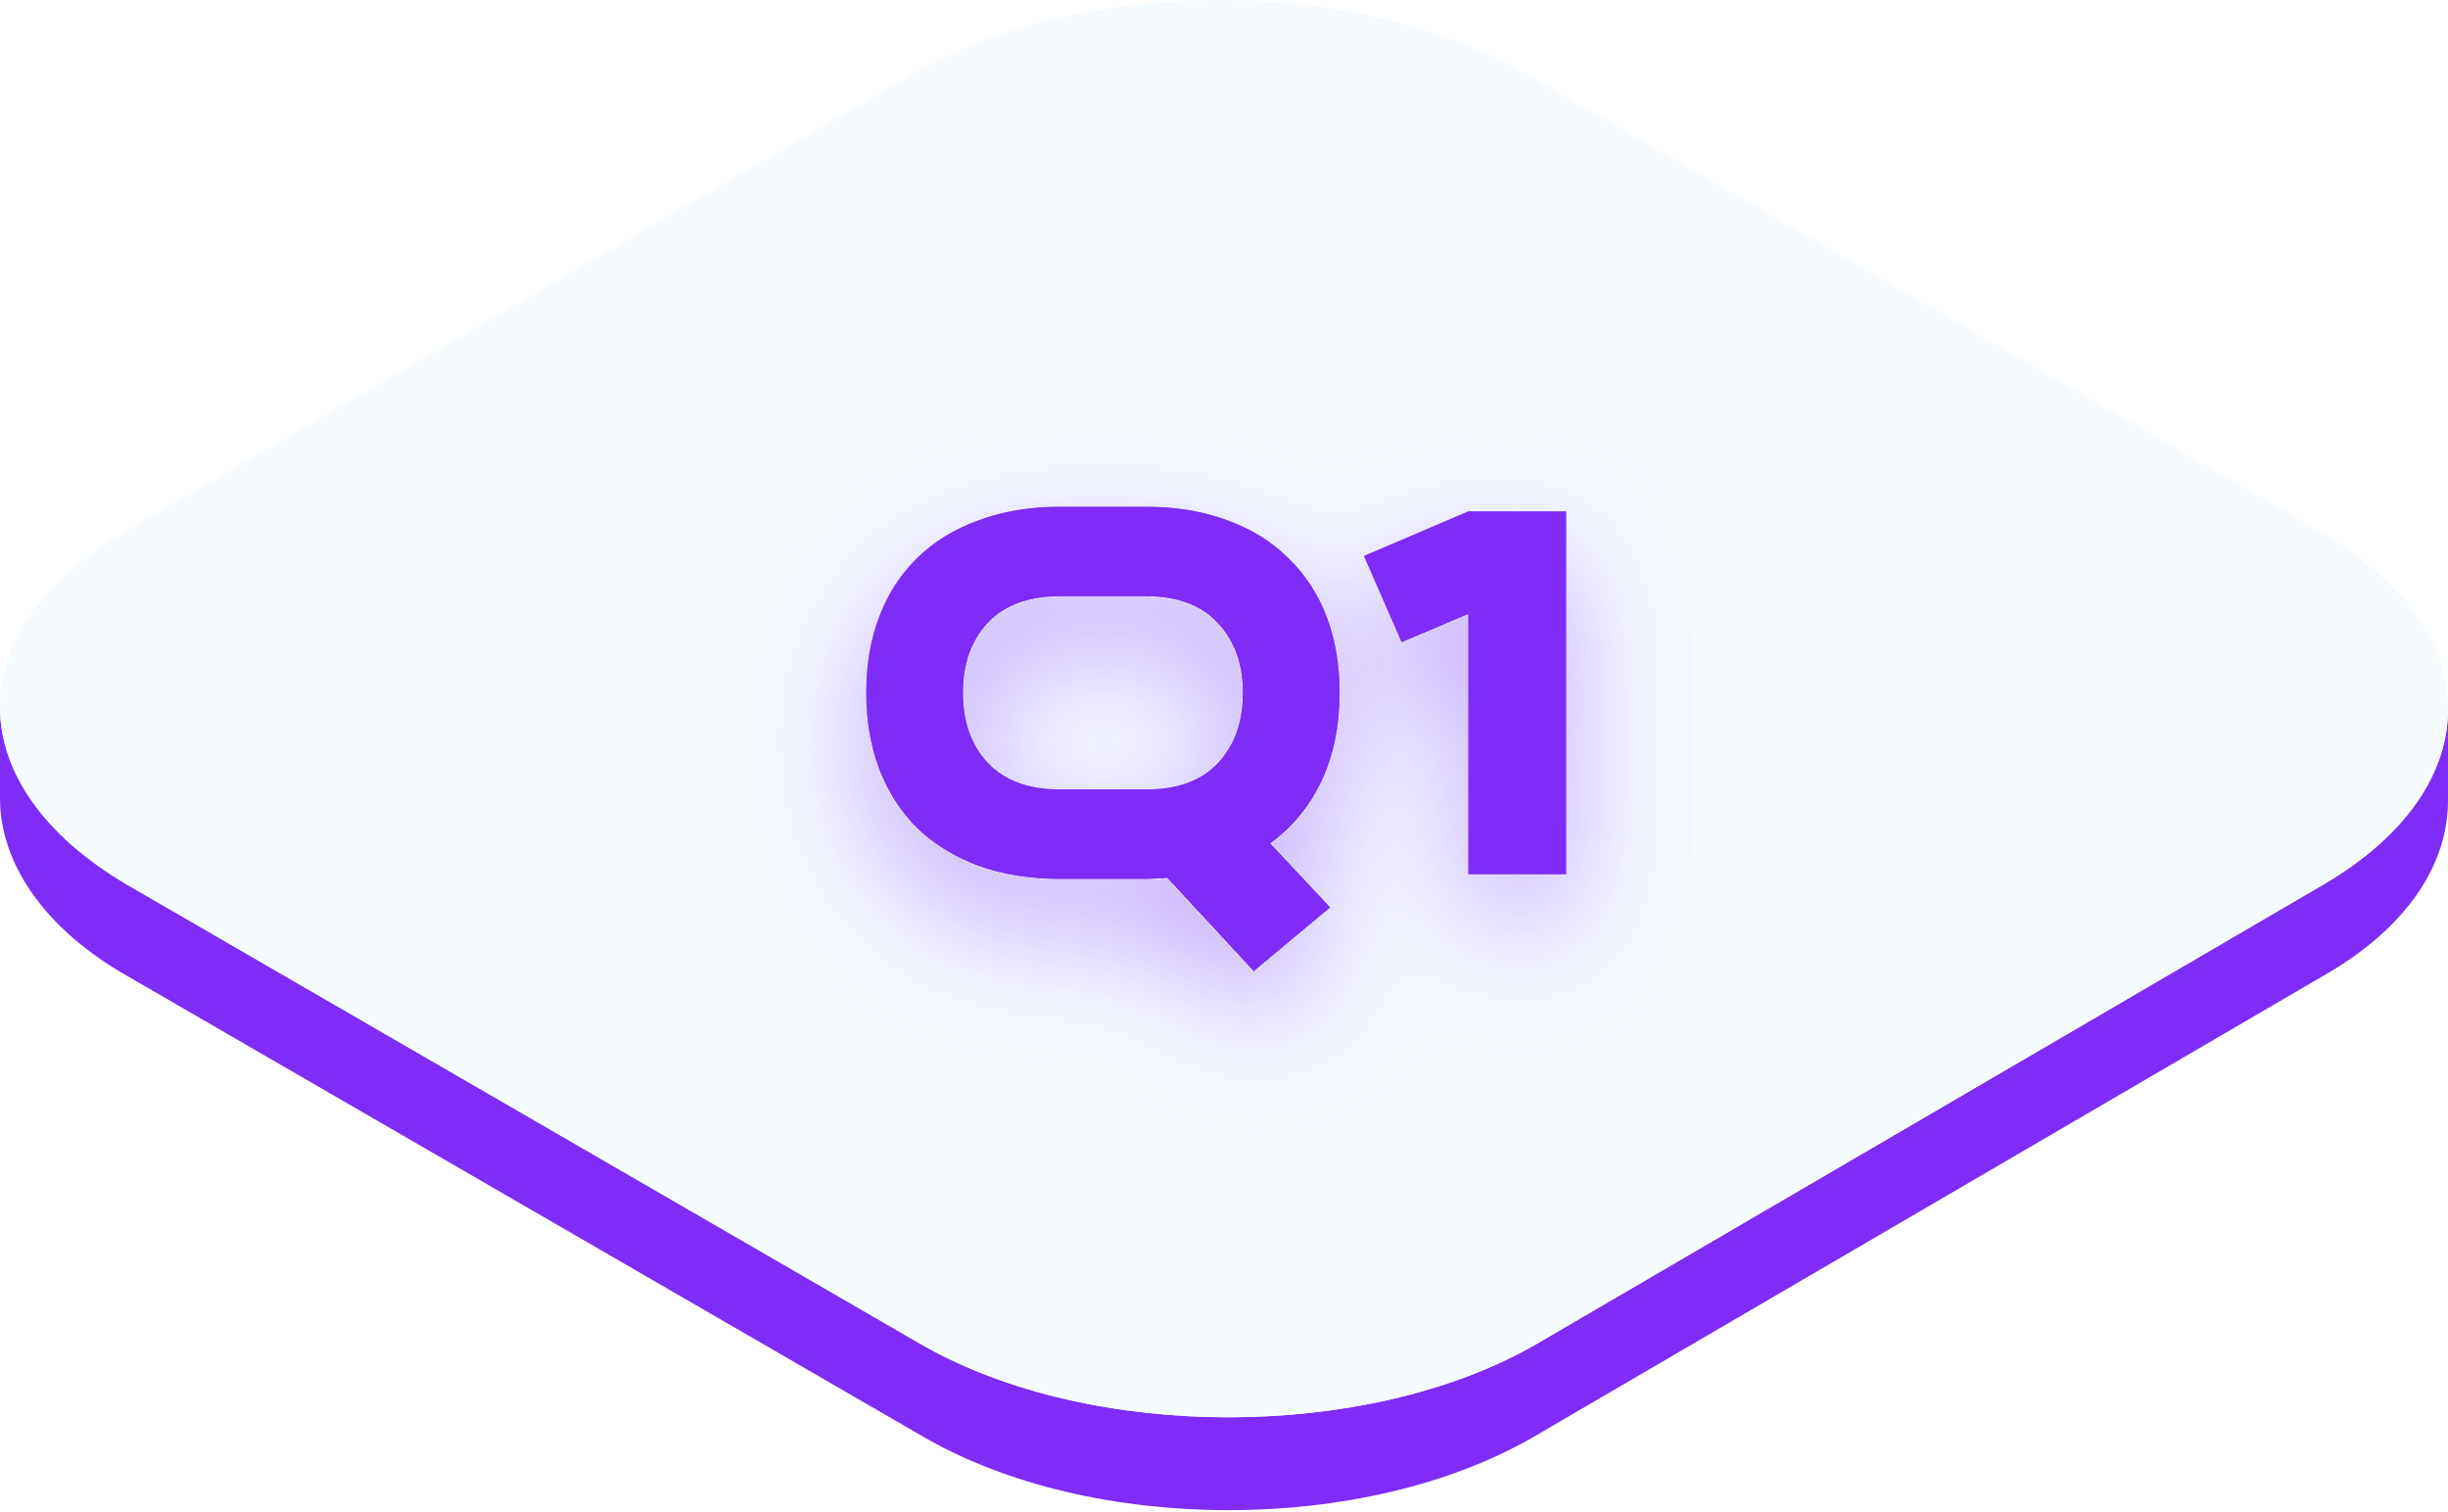
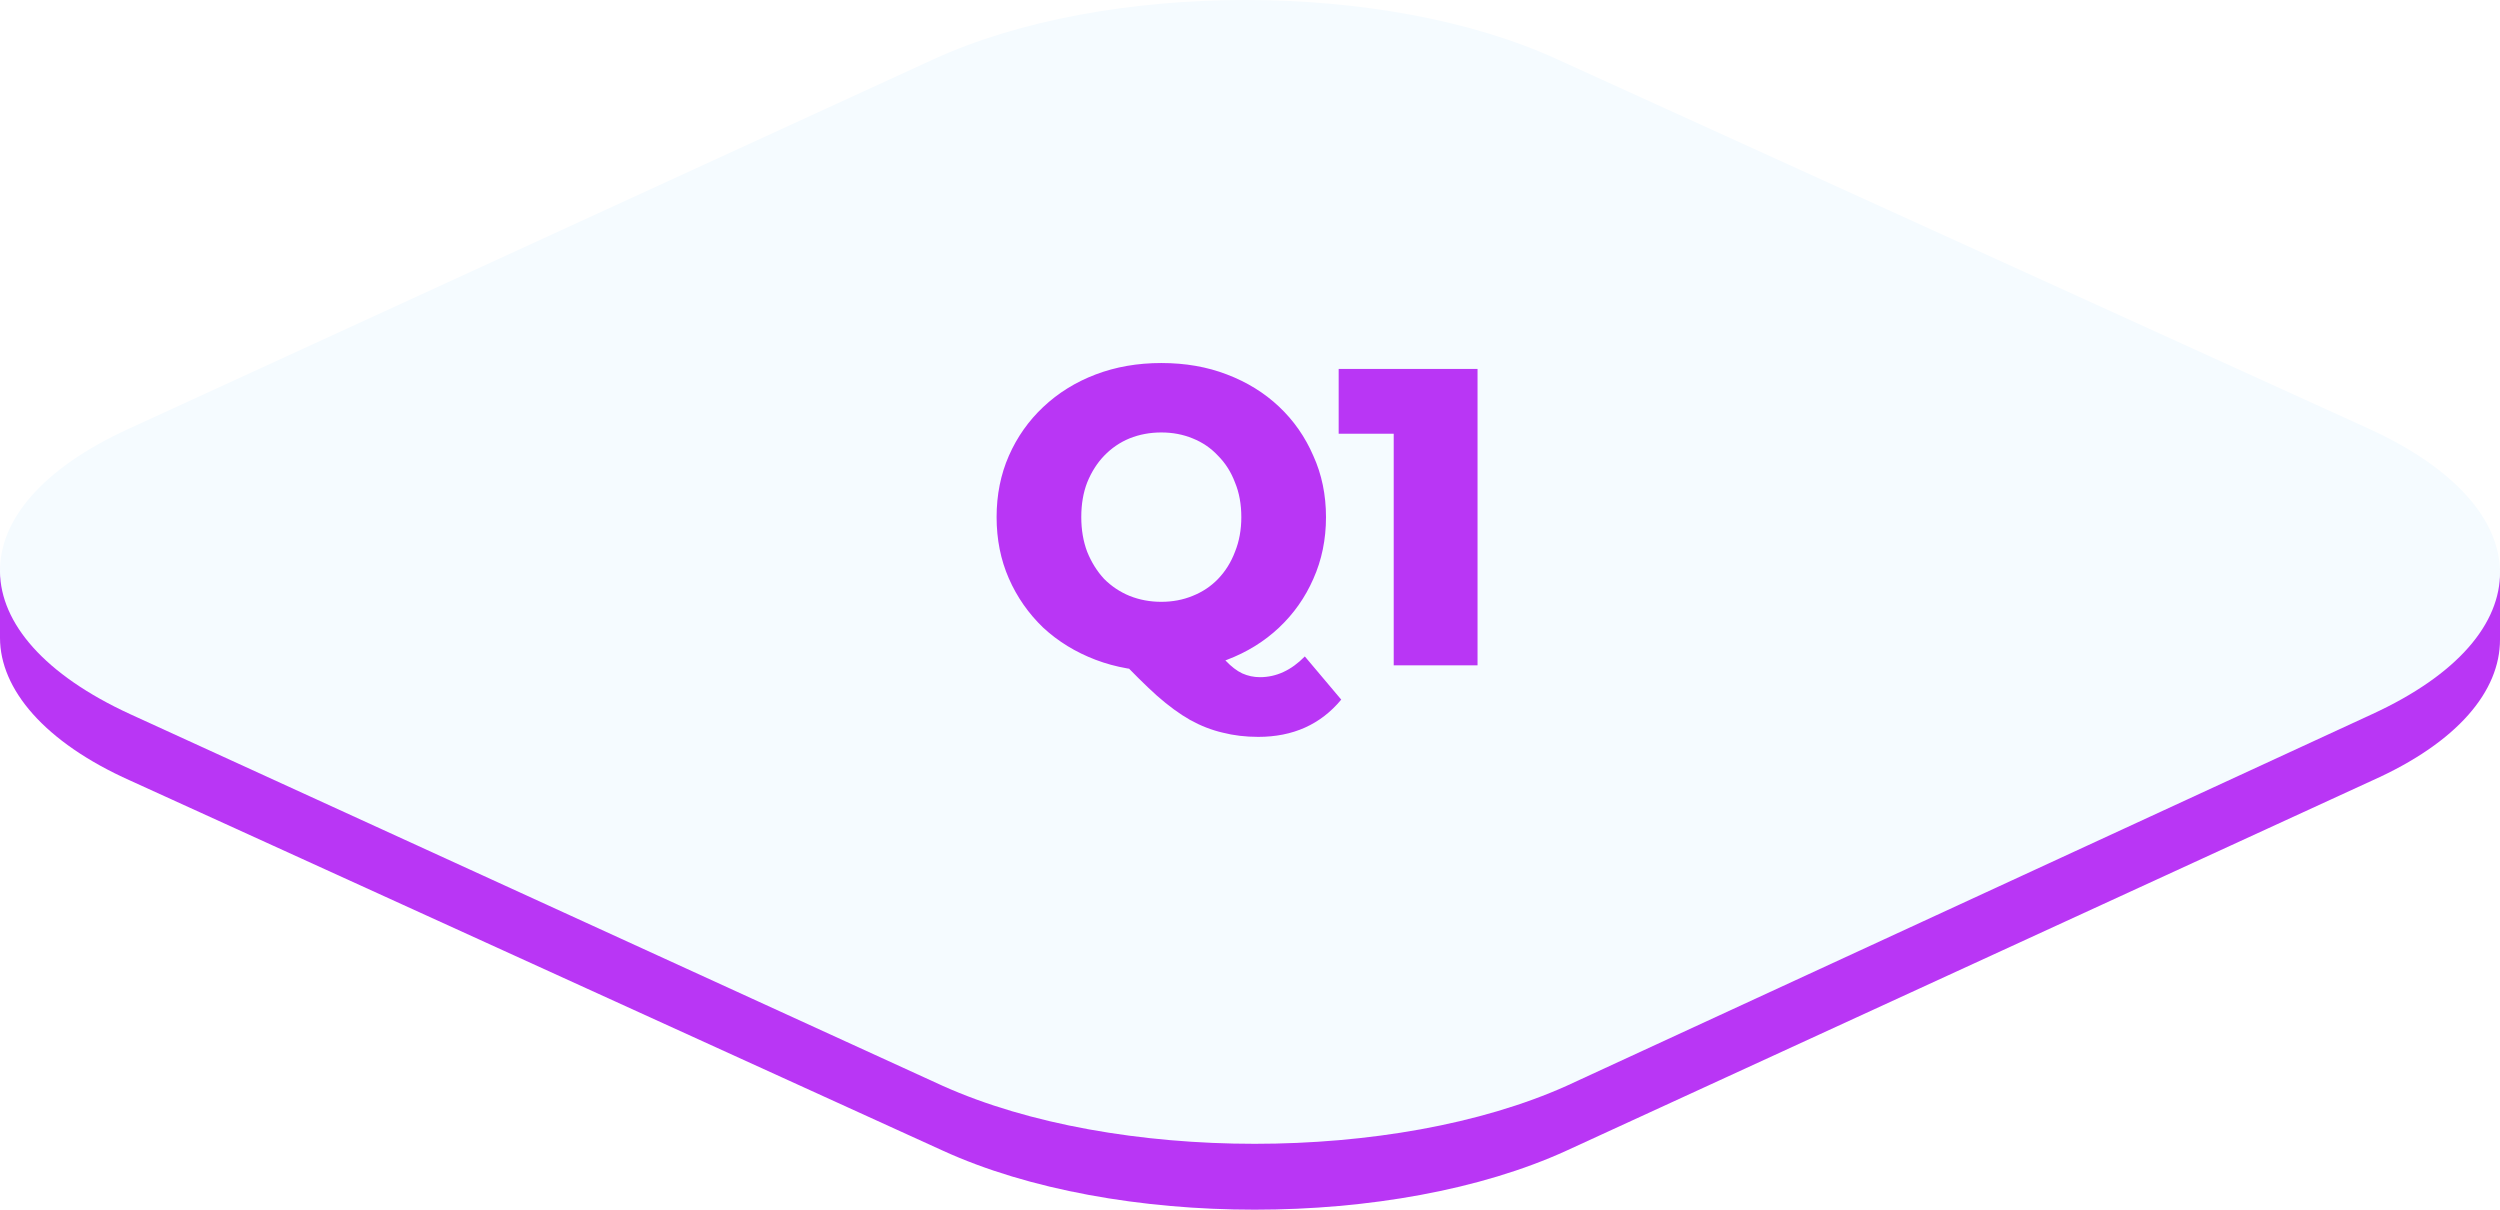
- <svg xmlns="http://www.w3.org/2000/svg" width="196" height="121" viewBox="0 0 196 121" fill="none">
-   <path d="M185.962 70.853L122.819 107.717C109.314 115.382 87.415 115.382 73.91 107.717L10.22 70.853C3.467 66.838 0 61.729 0 56.619V63.919C0 69.028 3.467 74.321 10.22 78.153L73.91 115.017C87.415 122.864 109.314 122.864 122.819 115.017L185.962 78.153C192.714 74.321 195.999 69.211 195.999 64.101V56.801C195.999 61.911 192.532 67.021 185.962 70.853Z" fill="#7E2CF6" />
-   <path d="M185.78 42.567C199.284 50.414 199.467 63.006 185.962 70.853L122.819 107.717C109.315 115.382 87.415 115.382 73.911 107.717L10.22 70.853C-3.284 63.006 -3.467 50.414 10.038 42.567L73.181 5.885C86.685 -1.962 108.585 -1.962 122.089 5.885L185.78 42.567Z" fill="#F5FBFF" />
-   <g filter="url(#filter0_d_181_2575)">
-     <path d="M107.27 55.468C107.27 58.1 106.794 60.438 105.842 62.482C104.89 64.526 103.518 66.206 101.726 67.522L106.514 72.646L100.382 77.77L93.452 70.294C93.172 70.322 92.892 70.336 92.612 70.336C92.332 70.364 92.038 70.378 91.73 70.378H84.926C82.462 70.378 80.264 70.028 78.332 69.328C76.4 68.6 74.762 67.592 73.418 66.304C72.102 64.988 71.094 63.42 70.394 61.6C69.694 59.752 69.344 57.708 69.344 55.468V55.426C69.344 53.186 69.694 51.156 70.394 49.336C71.094 47.516 72.102 45.962 73.418 44.674C74.762 43.358 76.4 42.35 78.332 41.65C80.264 40.922 82.462 40.558 84.926 40.558H91.73C94.166 40.558 96.35 40.922 98.282 41.65C100.214 42.35 101.838 43.358 103.154 44.674C104.498 45.962 105.52 47.516 106.22 49.336C106.92 51.156 107.27 53.186 107.27 55.426V55.468ZM91.73 63.196C94.278 63.196 96.21 62.482 97.526 61.054C98.842 59.626 99.5 57.764 99.5 55.468V55.426C99.5 53.158 98.828 51.31 97.484 49.882C96.168 48.454 94.25 47.74 91.73 47.74H84.926C82.378 47.74 80.432 48.454 79.088 49.882C77.772 51.31 77.114 53.158 77.114 55.426V55.468C77.114 57.764 77.772 59.626 79.088 61.054C80.432 62.482 82.378 63.196 84.926 63.196H91.73ZM109.193 44.506L117.551 40.936H125.405V70H117.551V49.168L112.217 51.436L109.193 44.506Z" fill="#7E2CF6" />
-   </g>
-   <defs>
-     <filter id="filter0_d_181_2575" x="59.344" y="34.558" width="76.061" height="57.212" filterUnits="userSpaceOnUse" color-interpolation-filters="sRGB">
-       <feFlood flood-opacity="0" result="BackgroundImageFix" />
-       <feColorMatrix in="SourceAlpha" type="matrix" values="0 0 0 0 0 0 0 0 0 0 0 0 0 0 0 0 0 0 127 0" result="hardAlpha" />
-       <feOffset dy="4" />
-       <feGaussianBlur stdDeviation="5" />
-       <feComposite in2="hardAlpha" operator="out" />
-       <feColorMatrix type="matrix" values="0 0 0 0 0.494 0 0 0 0 0.173 0 0 0 0 0.965 0 0 0 0.42 0" />
-       <feBlend mode="normal" in2="BackgroundImageFix" result="effect1_dropShadow_181_2575" />
-       <feBlend mode="normal" in="SourceGraphic" in2="effect1_dropShadow_181_2575" result="shape" />
-     </filter>
-   </defs>
+ <svg xmlns="http://www.w3.org/2000/svg" width="248" height="120" viewBox="0 0 248 120" fill="none">
+   <path d="M235.3 70.172L155.404 106.873C138.317 114.504 110.607 114.504 93.52 106.873L12.931 70.172C4.387 66.175 0 61.087 0 56V63.268C0 68.355 4.387 73.624 12.931 77.439L93.52 114.141C110.607 121.953 138.317 121.953 155.404 114.141L235.3 77.439C243.844 73.624 248 68.537 248 63.449V56.182C248 61.269 243.613 66.356 235.3 70.172Z" fill="#B936F5" />
+   <path d="M235.068 42.567C252.156 50.414 252.387 63.006 235.299 70.853L155.404 107.717C138.317 115.382 110.607 115.382 93.52 107.717L12.932 70.853C-4.156 63.006 -4.387 50.414 12.701 42.567L92.596 5.885C109.683 -1.962 137.393 -1.962 154.48 5.885L235.068 42.567Z" fill="#F5FBFF" />
+   <path d="M115.201 66.588C112.849 66.588 110.679 66.21 108.691 65.454C106.703 64.698 104.967 63.634 103.483 62.262C102.027 60.862 100.893 59.238 100.081 57.39C99.269 55.542 98.863 53.512 98.863 51.3C98.863 49.088 99.269 47.058 100.081 45.21C100.893 43.362 102.027 41.752 103.483 40.38C104.967 38.98 106.703 37.902 108.691 37.146C110.679 36.39 112.849 36.012 115.201 36.012C117.581 36.012 119.751 36.39 121.711 37.146C123.699 37.902 125.421 38.966 126.877 40.338C128.333 41.71 129.467 43.334 130.279 45.21C131.119 47.058 131.539 49.088 131.539 51.3C131.539 53.512 131.119 55.556 130.279 57.432C129.467 59.28 128.333 60.89 126.877 62.262C125.421 63.634 123.699 64.698 121.711 65.454C119.751 66.21 117.581 66.588 115.201 66.588ZM124.819 73.098C123.559 73.098 122.383 72.958 121.291 72.678C120.199 72.426 119.121 72.006 118.057 71.418C117.021 70.83 115.929 70.032 114.781 69.024C113.661 68.016 112.401 66.77 111.001 65.286L119.695 63.102C120.395 64.138 121.025 64.95 121.585 65.538C122.145 66.126 122.691 66.546 123.223 66.798C123.783 67.05 124.371 67.176 124.987 67.176C126.611 67.176 128.095 66.49 129.439 65.118L133.051 69.402C131.007 71.866 128.263 73.098 124.819 73.098ZM115.201 59.7C116.321 59.7 117.357 59.504 118.309 59.112C119.289 58.72 120.129 58.16 120.829 57.432C121.557 56.676 122.117 55.78 122.509 54.744C122.929 53.708 123.139 52.56 123.139 51.3C123.139 50.012 122.929 48.864 122.509 47.856C122.117 46.82 121.557 45.938 120.829 45.21C120.129 44.454 119.289 43.88 118.309 43.488C117.357 43.096 116.321 42.9 115.201 42.9C114.081 42.9 113.031 43.096 112.051 43.488C111.099 43.88 110.259 44.454 109.531 45.21C108.831 45.938 108.271 46.82 107.851 47.856C107.459 48.864 107.263 50.012 107.263 51.3C107.263 52.56 107.459 53.708 107.851 54.744C108.271 55.78 108.831 56.676 109.531 57.432C110.259 58.16 111.099 58.72 112.051 59.112C113.031 59.504 114.081 59.7 115.201 59.7ZM138.256 66V39.582L141.826 43.026H132.796V36.6H146.572V66H138.256Z" fill="#B936F5" />
</svg>
